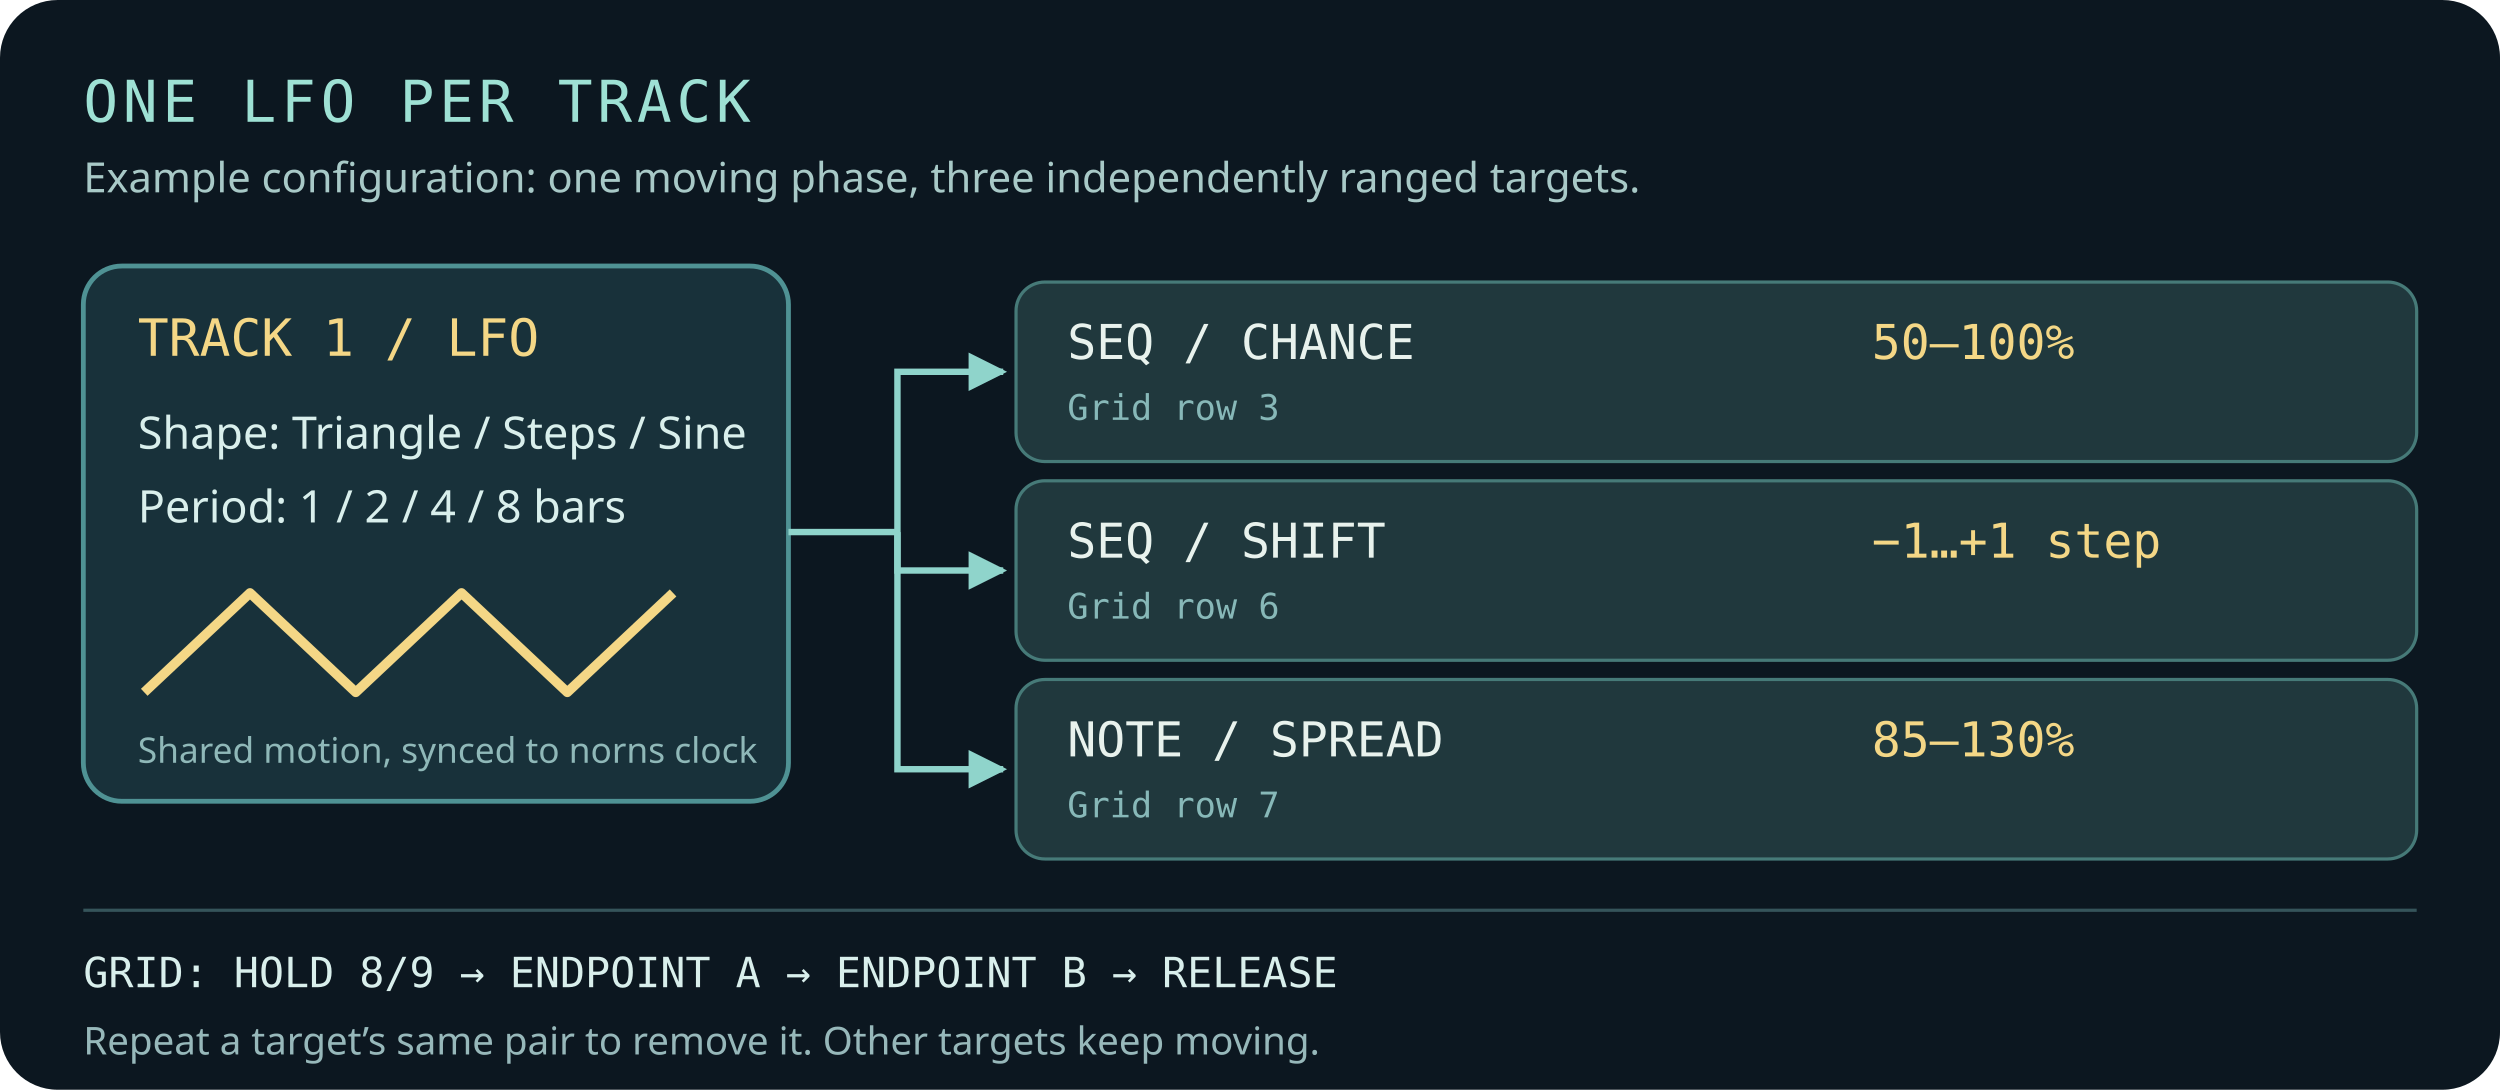
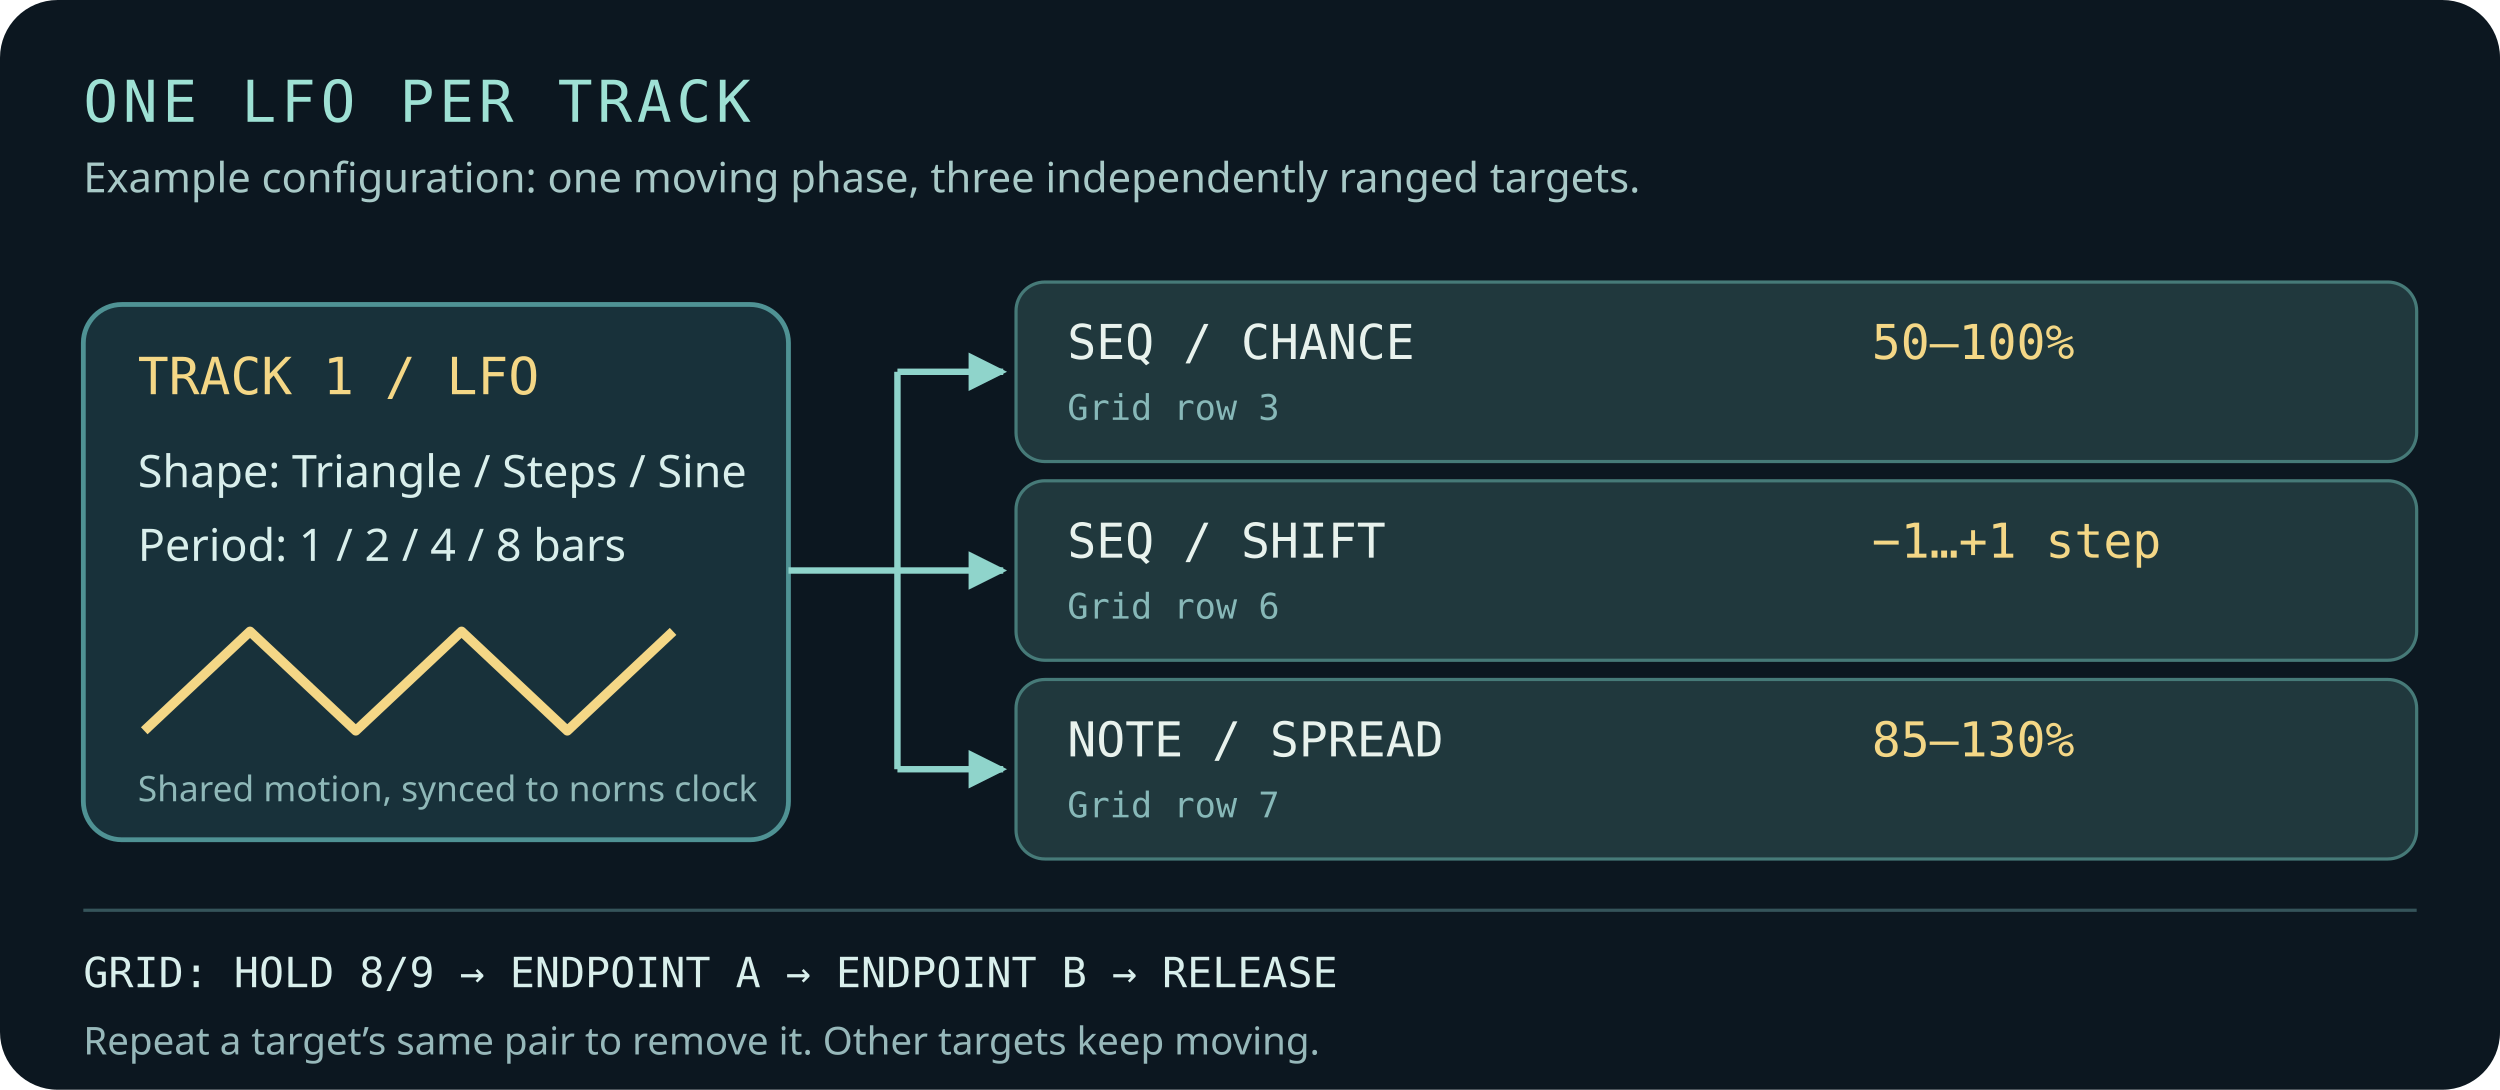
<svg xmlns="http://www.w3.org/2000/svg" width="780" height="340" viewBox="0 0 780 340" role="img" aria-labelledby="title desc">
  <defs>
    <marker id="arrow" viewBox="0 0 10 10" refX="9" refY="5" markerWidth="6" markerHeight="6" orient="auto-start-reverse">
      <path d="M0 0 L10 5 L0 10 Z" fill="#8fd4cb" />
    </marker>
  </defs>
  <rect width="780" height="340" rx="18" fill="#0c1720" />
  <text x="26" y="38" fill="#9ee1d4" font-family="monospace" font-size="18" letter-spacing="1.5">ONE LFO PER TRACK</text>
  <text x="26" y="60" fill="#a8c9c7" font-family="sans-serif" font-size="13">Example configuration: one moving phase, three independently ranged targets.</text>
-   <rect x="26" y="83" width="220" height="167" rx="12" fill="#18313a" stroke="#4f9294" stroke-width="1.5" />
-   <text x="43" y="111" fill="#f4d786" font-family="monospace" font-size="16">TRACK 1  /  LFO</text>
-   <text x="43" y="140" fill="#d9efec" font-family="sans-serif" font-size="14">Shape: Triangle / Steps / Sine</text>
-   <text x="43" y="163" fill="#d9efec" font-family="sans-serif" font-size="14">Period: 1 / 2 / 4 / 8 bars</text>
-   <path d="M45 216 L78 185 L111 216 L144 185 L177 216 L210 185" fill="none" stroke="#f4d786" stroke-width="3" stroke-linejoin="round" />
-   <text x="43" y="238" fill="#8fb8b8" font-family="sans-serif" font-size="11">Shared motion, synced to norns clock</text>
-   <path d="M246 166 H280" fill="none" stroke="#8fd4cb" stroke-width="2" />
-   <path d="M280 166 V116 H313" fill="none" stroke="#8fd4cb" stroke-width="2" marker-end="url(#arrow)" />
-   <path d="M280 166 V178 H313" fill="none" stroke="#8fd4cb" stroke-width="2" marker-end="url(#arrow)" />
-   <path d="M280 166 V240 H313" fill="none" stroke="#8fd4cb" stroke-width="2" marker-end="url(#arrow)" />
+   <rect x="26" y="95" width="220" height="167" rx="12" fill="#18313a" stroke="#4f9294" stroke-width="1.5" />
+   <text x="43" y="123" fill="#f4d786" font-family="monospace" font-size="16">TRACK 1  /  LFO</text>
+   <text x="43" y="152" fill="#d9efec" font-family="sans-serif" font-size="14">Shape: Triangle / Steps / Sine</text>
+   <text x="43" y="175" fill="#d9efec" font-family="sans-serif" font-size="14">Period: 1 / 2 / 4 / 8 bars</text>
+   <path d="M45 228 L78 197 L111 228 L144 197 L177 228 L210 197" fill="none" stroke="#f4d786" stroke-width="3" stroke-linejoin="round" />
+   <text x="43" y="250" fill="#8fb8b8" font-family="sans-serif" font-size="11">Shared motion, synced to norns clock</text>
+   <path d="M246 178 H280 M280 116 V240" fill="none" stroke="#8fd4cb" stroke-width="2" />
+   <path d="M280 116 H313" fill="none" stroke="#8fd4cb" stroke-width="2" marker-end="url(#arrow)" />
+   <path d="M280 178 H313" fill="none" stroke="#8fd4cb" stroke-width="2" marker-end="url(#arrow)" />
+   <path d="M280 240 H313" fill="none" stroke="#8fd4cb" stroke-width="2" marker-end="url(#arrow)" />
  <g font-family="monospace" font-size="15">
    <rect x="317" y="88" width="437" height="56" rx="9" fill="#20383d" stroke="#467a78" />
    <text x="333" y="112" fill="#e8f2ed">SEQ / CHANCE</text>
    <text x="584" y="112" fill="#f4d786">50–100%</text>
    <text x="333" y="131" fill="#87b8b8" font-size="11">Grid row 3</text>
    <rect x="317" y="150" width="437" height="56" rx="9" fill="#20383d" stroke="#467a78" />
    <text x="333" y="174" fill="#e8f2ed">SEQ / SHIFT</text>
    <text x="584" y="174" fill="#f4d786">−1…+1 step</text>
    <text x="333" y="193" fill="#87b8b8" font-size="11">Grid row 6</text>
    <rect x="317" y="212" width="437" height="56" rx="9" fill="#20383d" stroke="#467a78" />
    <text x="333" y="236" fill="#e8f2ed">NOTE / SPREAD</text>
    <text x="584" y="236" fill="#f4d786">85–130%</text>
    <text x="333" y="255" fill="#87b8b8" font-size="11">Grid row 7</text>
  </g>
  <line x1="26" y1="284" x2="754" y2="284" stroke="#35545a" />
  <text x="26" y="308" fill="#d9efec" font-family="monospace" font-size="13">GRID: HOLD 8/9  →  ENDPOINT A  →  ENDPOINT B  →  RELEASE</text>
  <text x="26" y="329" fill="#97b8ba" font-family="sans-serif" font-size="12">Repeat a target’s same pair to remove it. Other targets keep moving.</text>
</svg>
